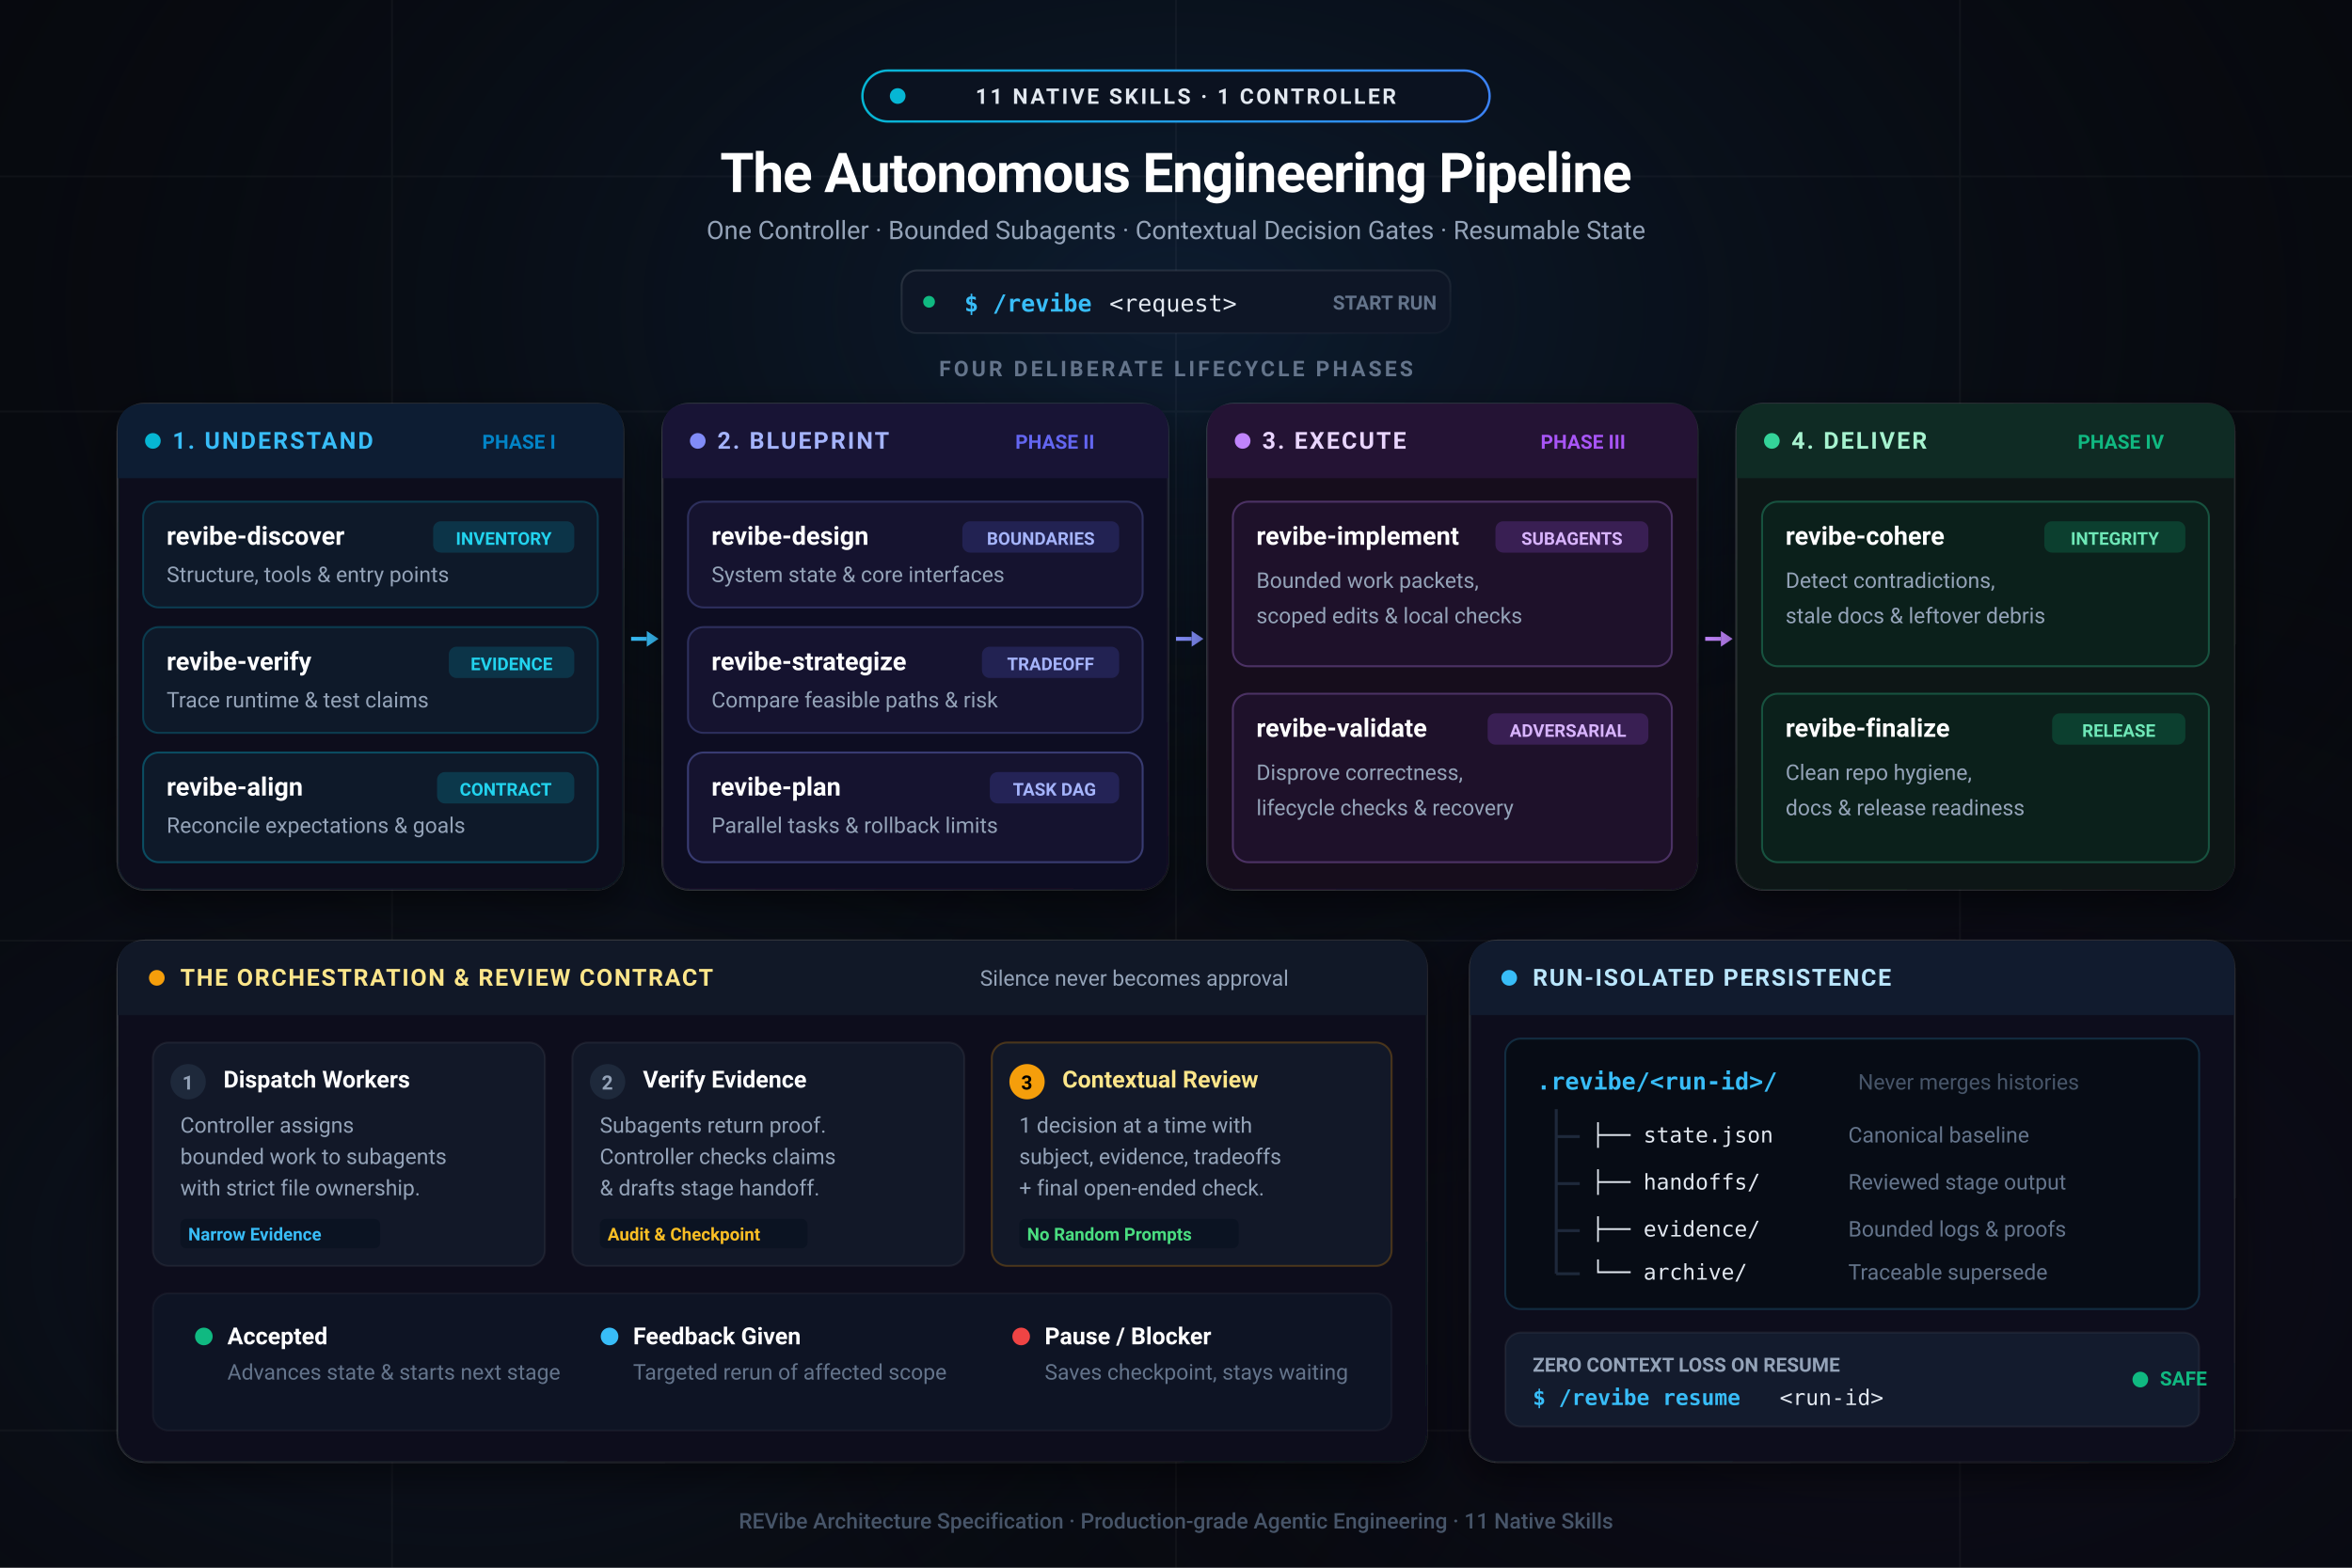
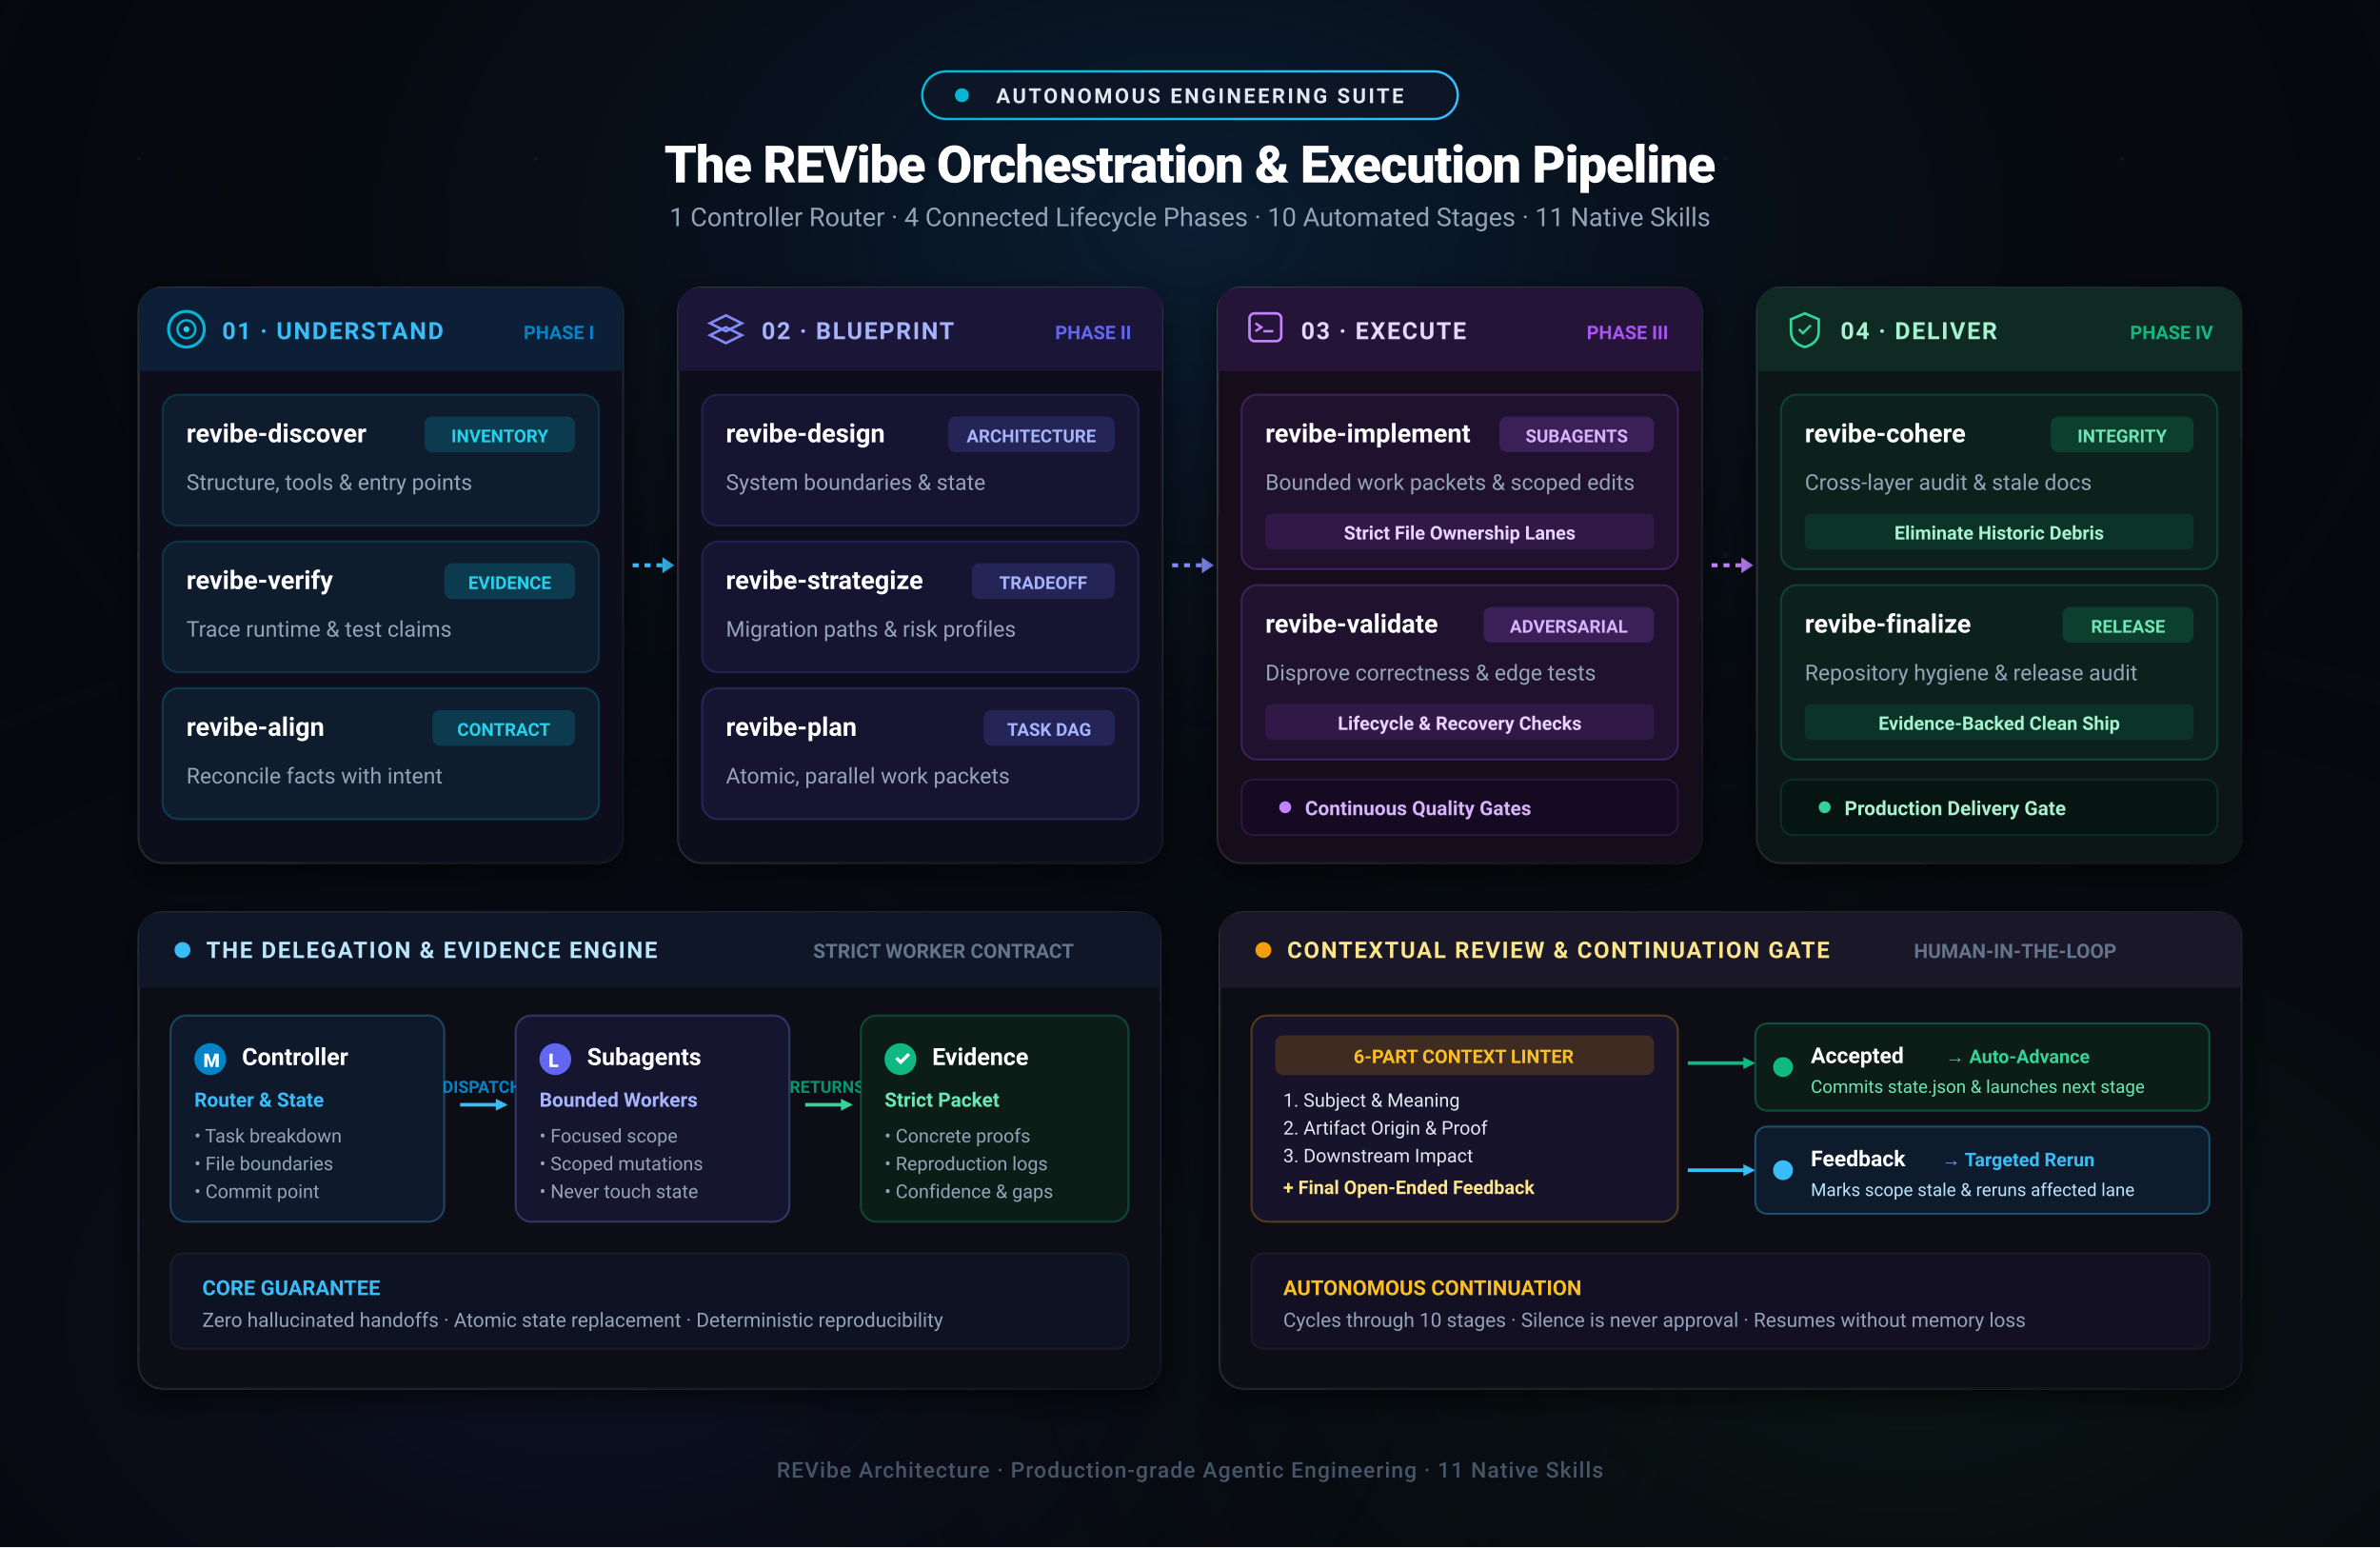
- <svg xmlns="http://www.w3.org/2000/svg" viewBox="0 0 1200 800" width="100%" height="100%" style="background:#07090E; font-family:-apple-system, BlinkMacSystemFont, 'Segoe UI', Roboto, 'Helvetica Neue', Arial, sans-serif;">
+ <svg xmlns="http://www.w3.org/2000/svg" viewBox="0 0 1200 780" width="100%" height="100%" style="background:#06080D; font-family:-apple-system, BlinkMacSystemFont, 'Segoe UI', Roboto, 'Helvetica Neue', Arial, sans-serif;">
  <defs>
-     <radialGradient id="bgGlowCenter" cx="50%" cy="20%" r="60%">
-       <stop offset="0%" stop-color="#0E2138" stop-opacity="0.8" />
-       <stop offset="100%" stop-color="#07090E" stop-opacity="0" />
+     <radialGradient id="glowTop" cx="50%" cy="15%" r="55%">
+       <stop offset="0%" stop-color="#0C2540" stop-opacity="0.75" />
+       <stop offset="100%" stop-color="#06080D" stop-opacity="0" />
    </radialGradient>
-     <radialGradient id="bgGlowBottomLeft" cx="20%" cy="80%" r="50%">
-       <stop offset="0%" stop-color="#141E34" stop-opacity="0.6" />
-       <stop offset="100%" stop-color="#07090E" stop-opacity="0" />
+     <radialGradient id="glowBottomLeft" cx="25%" cy="85%" r="50%">
+       <stop offset="0%" stop-color="#131835" stop-opacity="0.6" />
+       <stop offset="100%" stop-color="#06080D" stop-opacity="0" />
    </radialGradient>
-     <radialGradient id="bgGlowBottomRight" cx="80%" cy="80%" r="50%">
-       <stop offset="0%" stop-color="#181330" stop-opacity="0.5" />
-       <stop offset="100%" stop-color="#07090E" stop-opacity="0" />
+     <radialGradient id="glowBottomRight" cx="80%" cy="85%" r="50%">
+       <stop offset="0%" stop-color="#0E2620" stop-opacity="0.5" />
+       <stop offset="100%" stop-color="#06080D" stop-opacity="0" />
    </radialGradient>
+     <linearGradient id="cyanGrad" x1="0%" y1="0%" x2="100%" y2="0%">
+       <stop offset="0%" stop-color="#06B6D4" />
+       <stop offset="100%" stop-color="#38BDF8" />
+     </linearGradient>
+     <linearGradient id="indigoGrad" x1="0%" y1="0%" x2="100%" y2="0%">
+       <stop offset="0%" stop-color="#6366F1" />
+       <stop offset="100%" stop-color="#818CF8" />
+     </linearGradient>
+     <linearGradient id="violetGrad" x1="0%" y1="0%" x2="100%" y2="0%">
+       <stop offset="0%" stop-color="#A855F7" />
+       <stop offset="100%" stop-color="#C084FC" />
+     </linearGradient>
+     <linearGradient id="emeraldGrad" x1="0%" y1="0%" x2="100%" y2="0%">
+       <stop offset="0%" stop-color="#10B981" />
+       <stop offset="100%" stop-color="#34D399" />
+     </linearGradient>
+     <linearGradient id="amberGrad" x1="0%" y1="0%" x2="100%" y2="0%">
+       <stop offset="0%" stop-color="#F59E0B" />
+       <stop offset="100%" stop-color="#FBBF24" />
+     </linearGradient>
    <linearGradient id="cardBorder" x1="0%" y1="0%" x2="100%" y2="100%">
      <stop offset="0%" stop-color="rgba(255,255,255,0.12)" />
      <stop offset="100%" stop-color="rgba(255,255,255,0.02)" />
    </linearGradient>
-     <linearGradient id="cyanGrad" x1="0%" y1="0%" x2="100%" y2="0%">
-       <stop offset="0%" stop-color="#06B6D4" />
-       <stop offset="100%" stop-color="#3B82F6" />
-     </linearGradient>
-     <linearGradient id="indigoGrad" x1="0%" y1="0%" x2="100%" y2="0%">
-       <stop offset="0%" stop-color="#6366F1" />
-       <stop offset="100%" stop-color="#8B5CF6" />
-     </linearGradient>
-     <linearGradient id="purpleGrad" x1="0%" y1="0%" x2="100%" y2="0%">
-       <stop offset="0%" stop-color="#A855F7" />
-       <stop offset="100%" stop-color="#EC4899" />
-     </linearGradient>
-     <linearGradient id="emeraldGrad" x1="0%" y1="0%" x2="100%" y2="0%">
-       <stop offset="0%" stop-color="#10B981" />
-       <stop offset="100%" stop-color="#06B6D4" />
-     </linearGradient>
-     <filter id="subtleShadow" x="-10%" y="-10%" width="120%" height="120%">
-       <feDropShadow dx="0" dy="8" stdDeviation="10" flood-color="#000000" flood-opacity="0.5" />
+     <filter id="dropShadow" x="-10%" y="-10%" width="120%" height="120%">
+       <feDropShadow dx="0" dy="6" stdDeviation="8" flood-color="#000000" flood-opacity="0.6" />
    </filter>
  </defs>
-   <rect width="1200" height="800" fill="#07090E" />
-   <rect width="1200" height="800" fill="url(#bgGlowCenter)" />
-   <rect width="1200" height="800" fill="url(#bgGlowBottomLeft)" />
-   <rect width="1200" height="800" fill="url(#bgGlowBottomRight)" />
-   <g opacity="0.035" stroke="#FFFFFF" stroke-width="1">
-     <line x1="0" y1="90" x2="1200" y2="90" />
-     <line x1="0" y1="210" x2="1200" y2="210" />
-     <line x1="0" y1="480" x2="1200" y2="480" />
-     <line x1="0" y1="730" x2="1200" y2="730" />
-     <line x1="200" y1="0" x2="200" y2="800" />
-     <line x1="600" y1="0" x2="600" y2="800" />
-     <line x1="1000" y1="0" x2="1000" y2="800" />
+   <rect width="1200" height="780" fill="#06080D" />
+   <rect width="1200" height="780" fill="url(#glowTop)" />
+   <rect width="1200" height="780" fill="url(#glowBottomLeft)" />
+   <rect width="1200" height="780" fill="url(#glowBottomRight)" />
+   <g opacity="0.04" fill="#FFFFFF">
+     <circle cx="70" cy="80" r="1" />
+     <circle cx="270" cy="80" r="1" />
+     <circle cx="470" cy="80" r="1" />
+     <circle cx="670" cy="80" r="1" />
+     <circle cx="870" cy="80" r="1" />
+     <circle cx="1070" cy="80" r="1" />
+     <circle cx="70" cy="280" r="1" />
+     <circle cx="270" cy="280" r="1" />
+     <circle cx="470" cy="280" r="1" />
+     <circle cx="670" cy="280" r="1" />
+     <circle cx="870" cy="280" r="1" />
+     <circle cx="1070" cy="280" r="1" />
+     <circle cx="70" cy="480" r="1" />
+     <circle cx="270" cy="480" r="1" />
+     <circle cx="470" cy="480" r="1" />
+     <circle cx="670" cy="480" r="1" />
+     <circle cx="870" cy="480" r="1" />
+     <circle cx="1070" cy="480" r="1" />
+     <circle cx="70" cy="680" r="1" />
+     <circle cx="270" cy="680" r="1" />
+     <circle cx="470" cy="680" r="1" />
+     <circle cx="670" cy="680" r="1" />
+     <circle cx="870" cy="680" r="1" />
+     <circle cx="1070" cy="680" r="1" />
  </g>
  <g transform="translate(600, 36)" text-anchor="middle">
-     <g transform="translate(-160, 0)">
-       <rect x="0" y="0" width="320" height="26" rx="13" fill="#0B1220" stroke="url(#cyanGrad)" stroke-width="1.2" />
-       <circle cx="18" cy="13" r="4" fill="#06B6D4" />
-       <text x="165" y="17" fill="#E2E8F0" font-size="11" font-weight="600" letter-spacing="1.2">11 NATIVE SKILLS · 1 CONTROLLER</text>
-     </g>
-     <text x="0" y="62" fill="#FFFFFF" font-size="28" font-weight="750" letter-spacing="-0.5">The Autonomous Engineering Pipeline</text>
-     <text x="0" y="86" fill="#94A3B8" font-size="13" font-weight="400">One Controller · Bounded Subagents · Contextual Decision Gates · Resumable State</text>
-     <g transform="translate(-140, 102)">
-       <rect width="280" height="32" rx="8" fill="#0E1626" stroke="url(#cardBorder)" stroke-width="1" />
-       <circle cx="14" cy="16" r="3" fill="#10B981" />
-       <text x="32" y="21" fill="#38BDF8" font-family="'JetBrains Mono', monospace" font-size="12" font-weight="600" text-anchor="start">$ /revibe</text>
-       <text x="106" y="21" fill="#E2E8F0" font-family="'JetBrains Mono', monospace" font-size="12" text-anchor="start">&lt;request&gt;</text>
-       <text x="220" y="20" fill="#64748B" font-size="10" font-weight="600" text-anchor="start">START RUN</text>
-     </g>
-   </g>
-   <g transform="translate(60, 192)">
-     <text x="540" y="0" text-anchor="middle" fill="#64748B" font-size="11" font-weight="600" letter-spacing="1.5">FOUR DELIBERATE LIFECYCLE PHASES</text>
-     <g transform="translate(0, 14)">
-       <g transform="translate(0, 0)">
-         <rect width="258" height="248" rx="14" fill="#0A111E" stroke="url(#cardBorder)" stroke-width="1" filter="url(#subtleShadow)" />
-         <path d="M 0 14 Q 0 0 14 0 L 244 0 Q 258 0 258 14 L 258 38 L 0 38 Z" fill="#0D1D33" />
-         <circle cx="18" cy="19" r="4" fill="#06B6D4" />
-         <text x="28" y="23" fill="#38BDF8" font-size="12" font-weight="700" letter-spacing="1">1. UNDERSTAND</text>
-         <text x="186" y="23" fill="#0284C7" font-size="10" font-weight="700">PHASE I</text>
-         <g transform="translate(13, 50)">
-           <rect width="232" height="54" rx="8" fill="#0E1929" stroke="rgba(6,182,212,0.25)" stroke-width="1" />
-           <text x="12" y="22" fill="#FFFFFF" font-size="13" font-weight="600">revibe-discover</text>
-           <rect x="148" y="10" width="72" height="16" rx="4" fill="rgba(6,182,212,0.18)" />
-           <text x="184" y="22" text-anchor="middle" fill="#22D3EE" font-size="9" font-weight="700">INVENTORY</text>
-           <text x="12" y="41" fill="#94A3B8" font-size="11">Structure, tools &amp; entry points</text>
+     <rect x="-135" y="0" width="270" height="24" rx="12" fill="#0D1626" stroke="url(#cyanGrad)" stroke-width="1.2" />
+     <circle cx="-115" cy="12" r="3.5" fill="#06B6D4" />
+     <text x="5" y="16" fill="#E2E8F0" font-size="10.5" font-weight="700" letter-spacing="1.2">AUTONOMOUS ENGINEERING SUITE</text>
+     <text x="0" y="56" fill="#FFFFFF" font-size="26" font-weight="800" letter-spacing="-0.5">The REVibe Orchestration &amp; Execution Pipeline</text>
+     <text x="0" y="78" fill="#94A3B8" font-size="13" font-weight="400">1 Controller Router · 4 Connected Lifecycle Phases · 10 Automated Stages · 11 Native Skills</text>
+   </g>
+   <g transform="translate(70, 145)">
+     <g transform="translate(0, 0)">
+       <rect width="244" height="290" rx="12" fill="#09111E" stroke="url(#cardBorder)" stroke-width="1" filter="url(#dropShadow)" />
+       <path d="M 0 12 Q 0 0 12 0 L 232 0 Q 244 0 244 12 L 244 42 L 0 42 Z" fill="#0D1F36" />
+       <circle cx="24" cy="21" r="9" fill="none" stroke="#06B6D4" stroke-width="1.5" />
+       <circle cx="24" cy="21" r="4.5" fill="none" stroke="#06B6D4" stroke-width="1.2" />
+       <circle cx="24" cy="21" r="1.5" fill="#22D3EE" />
+       <text x="42" y="26" fill="#38BDF8" font-size="12" font-weight="750" letter-spacing="0.8">01 · UNDERSTAND</text>
+       <text x="194" y="26" fill="#0284C7" font-size="9.5" font-weight="700">PHASE I</text>
+       <g transform="translate(12, 54)">
+         <rect width="220" height="66" rx="8" fill="#0E1C2E" stroke="rgba(6,182,212,0.2)" stroke-width="1" />
+         <text x="12" y="24" fill="#FFFFFF" font-size="13" font-weight="650">revibe-discover</text>
+         <rect x="132" y="11" width="76" height="18" rx="4" fill="rgba(6,182,212,0.2)" />
+         <text x="170" y="24" text-anchor="middle" fill="#22D3EE" font-size="9" font-weight="700">INVENTORY</text>
+         <text x="12" y="48" fill="#94A3B8" font-size="11">Structure, tools &amp; entry points</text>
+       </g>
+       <g transform="translate(12, 128)">
+         <rect width="220" height="66" rx="8" fill="#0E1C2E" stroke="rgba(6,182,212,0.2)" stroke-width="1" />
+         <text x="12" y="24" fill="#FFFFFF" font-size="13" font-weight="650">revibe-verify</text>
+         <rect x="142" y="11" width="66" height="18" rx="4" fill="rgba(6,182,212,0.2)" />
+         <text x="175" y="24" text-anchor="middle" fill="#22D3EE" font-size="9" font-weight="700">EVIDENCE</text>
+         <text x="12" y="48" fill="#94A3B8" font-size="11">Trace runtime &amp; test claims</text>
+       </g>
+       <g transform="translate(12, 202)">
+         <rect width="220" height="66" rx="8" fill="#0E1C2E" stroke="rgba(6,182,212,0.25)" stroke-width="1" />
+         <text x="12" y="24" fill="#FFFFFF" font-size="13" font-weight="650">revibe-align</text>
+         <rect x="136" y="11" width="72" height="18" rx="4" fill="rgba(6,182,212,0.2)" />
+         <text x="172" y="24" text-anchor="middle" fill="#22D3EE" font-size="9" font-weight="700">CONTRACT</text>
+         <text x="12" y="48" fill="#94A3B8" font-size="11">Reconcile facts with intent</text>
+       </g>
+     </g>
+     <g transform="translate(244, 140)">
+       <line x1="5" y1="0" x2="22" y2="0" stroke="#38BDF8" stroke-width="2" stroke-dasharray="3,3" />
+       <polygon points="20,-4 26,0 20,4" fill="#38BDF8" />
+     </g>
+     <g transform="translate(272, 0)">
+       <rect width="244" height="290" rx="12" fill="#0F0D1F" stroke="url(#cardBorder)" stroke-width="1" filter="url(#dropShadow)" />
+       <path d="M 0 12 Q 0 0 12 0 L 232 0 Q 244 0 244 12 L 244 42 L 0 42 Z" fill="#1B1638" />
+       <polygon points="24,14 32,18 24,22 16,18" fill="none" stroke="#818CF8" stroke-width="1.3" />
+       <polygon points="24,20 32,24 24,28 16,24" fill="none" stroke="#818CF8" stroke-width="1.3" />
+       <text x="42" y="26" fill="#A5B4FC" font-size="12" font-weight="750" letter-spacing="0.8">02 · BLUEPRINT</text>
+       <text x="190" y="26" fill="#6366F1" font-size="9.5" font-weight="700">PHASE II</text>
+       <g transform="translate(12, 54)">
+         <rect width="220" height="66" rx="8" fill="#171431" stroke="rgba(99,102,241,0.2)" stroke-width="1" />
+         <text x="12" y="24" fill="#FFFFFF" font-size="13" font-weight="650">revibe-design</text>
+         <rect x="124" y="11" width="84" height="18" rx="4" fill="rgba(99,102,241,0.2)" />
+         <text x="166" y="24" text-anchor="middle" fill="#A5B4FC" font-size="9" font-weight="700">ARCHITECTURE</text>
+         <text x="12" y="48" fill="#94A3B8" font-size="11">System boundaries &amp; state</text>
+       </g>
+       <g transform="translate(12, 128)">
+         <rect width="220" height="66" rx="8" fill="#171431" stroke="rgba(99,102,241,0.2)" stroke-width="1" />
+         <text x="12" y="24" fill="#FFFFFF" font-size="13" font-weight="650">revibe-strategize</text>
+         <rect x="136" y="11" width="72" height="18" rx="4" fill="rgba(99,102,241,0.2)" />
+         <text x="172" y="24" text-anchor="middle" fill="#A5B4FC" font-size="9" font-weight="700">TRADEOFF</text>
+         <text x="12" y="48" fill="#94A3B8" font-size="11">Migration paths &amp; risk profiles</text>
+       </g>
+       <g transform="translate(12, 202)">
+         <rect width="220" height="66" rx="8" fill="#171431" stroke="rgba(99,102,241,0.25)" stroke-width="1" />
+         <text x="12" y="24" fill="#FFFFFF" font-size="13" font-weight="650">revibe-plan</text>
+         <rect x="142" y="11" width="66" height="18" rx="4" fill="rgba(99,102,241,0.2)" />
+         <text x="175" y="24" text-anchor="middle" fill="#A5B4FC" font-size="9" font-weight="700">TASK DAG</text>
+         <text x="12" y="48" fill="#94A3B8" font-size="11">Atomic, parallel work packets</text>
+       </g>
+     </g>
+     <g transform="translate(516, 140)">
+       <line x1="5" y1="0" x2="22" y2="0" stroke="#818CF8" stroke-width="2" stroke-dasharray="3,3" />
+       <polygon points="20,-4 26,0 20,4" fill="#818CF8" />
+     </g>
+     <g transform="translate(544, 0)">
+       <rect width="244" height="290" rx="12" fill="#140C1D" stroke="url(#cardBorder)" stroke-width="1" filter="url(#dropShadow)" />
+       <path d="M 0 12 Q 0 0 12 0 L 232 0 Q 244 0 244 12 L 244 42 L 0 42 Z" fill="#261338" />
+       <rect x="16" y="13" width="16" height="14" rx="2.5" fill="none" stroke="#C084FC" stroke-width="1.3" />
+       <polyline points="19,18 22,20 19,22" fill="none" stroke="#C084FC" stroke-width="1.2" />
+       <line x1="23" y1="22" x2="28" y2="22" stroke="#C084FC" stroke-width="1.2" />
+       <text x="42" y="26" fill="#E9D5FF" font-size="12" font-weight="750" letter-spacing="0.8">03 · EXECUTE</text>
+       <text x="186" y="26" fill="#A855F7" font-size="9.5" font-weight="700">PHASE III</text>
+       <g transform="translate(12, 54)">
+         <rect width="220" height="88" rx="8" fill="#20112F" stroke="rgba(168,85,247,0.25)" stroke-width="1" />
+         <text x="12" y="24" fill="#FFFFFF" font-size="13" font-weight="650">revibe-implement</text>
+         <rect x="130" y="11" width="78" height="18" rx="4" fill="rgba(168,85,247,0.2)" />
+         <text x="169" y="24" text-anchor="middle" fill="#D8B4FE" font-size="9" font-weight="700">SUBAGENTS</text>
+         <text x="12" y="48" fill="#94A3B8" font-size="11">Bounded work packets &amp; scoped edits</text>
+         <rect x="12" y="60" width="196" height="18" rx="3" fill="rgba(168,85,247,0.12)" />
+         <text x="110" y="73" text-anchor="middle" fill="#E9D5FF" font-size="9.5" font-weight="600">Strict File Ownership Lanes</text>
+       </g>
+       <g transform="translate(12, 150)">
+         <rect width="220" height="88" rx="8" fill="#20112F" stroke="rgba(168,85,247,0.25)" stroke-width="1" />
+         <text x="12" y="24" fill="#FFFFFF" font-size="13" font-weight="650">revibe-validate</text>
+         <rect x="122" y="11" width="86" height="18" rx="4" fill="rgba(168,85,247,0.2)" />
+         <text x="165" y="24" text-anchor="middle" fill="#D8B4FE" font-size="9" font-weight="700">ADVERSARIAL</text>
+         <text x="12" y="48" fill="#94A3B8" font-size="11">Disprove correctness &amp; edge tests</text>
+         <rect x="12" y="60" width="196" height="18" rx="3" fill="rgba(168,85,247,0.12)" />
+         <text x="110" y="73" text-anchor="middle" fill="#E9D5FF" font-size="9.5" font-weight="600">Lifecycle &amp; Recovery Checks</text>
+       </g>
+       <g transform="translate(12, 248)">
+         <rect width="220" height="28" rx="6" fill="#160A22" stroke="rgba(168,85,247,0.15)" stroke-width="1" />
+         <circle cx="22" cy="14" r="3" fill="#C084FC" />
+         <text x="32" y="18" fill="#D8B4FE" font-size="10" font-weight="600">Continuous Quality Gates</text>
+       </g>
+     </g>
+     <g transform="translate(788, 140)">
+       <line x1="5" y1="0" x2="22" y2="0" stroke="#C084FC" stroke-width="2" stroke-dasharray="3,3" />
+       <polygon points="20,-4 26,0 20,4" fill="#C084FC" />
+     </g>
+     <g transform="translate(816, 0)">
+       <rect width="244" height="290" rx="12" fill="#081412" stroke="url(#cardBorder)" stroke-width="1" filter="url(#dropShadow)" />
+       <path d="M 0 12 Q 0 0 12 0 L 232 0 Q 244 0 244 12 L 244 42 L 0 42 Z" fill="#0E2A23" />
+       <path d="M 24 13 L 31 16 L 31 22 Q 31 28 24 30 Q 17 28 17 22 L 17 16 Z" fill="none" stroke="#34D399" stroke-width="1.3" />
+       <polyline points="21,21 23,23 27,19" fill="none" stroke="#34D399" stroke-width="1.2" />
+       <text x="42" y="26" fill="#A7F3D0" font-size="12" font-weight="750" letter-spacing="0.8">04 · DELIVER</text>
+       <text x="188" y="26" fill="#10B981" font-size="9.5" font-weight="700">PHASE IV</text>
+       <g transform="translate(12, 54)">
+         <rect width="220" height="88" rx="8" fill="#0D211C" stroke="rgba(16,185,129,0.25)" stroke-width="1" />
+         <text x="12" y="24" fill="#FFFFFF" font-size="13" font-weight="650">revibe-cohere</text>
+         <rect x="136" y="11" width="72" height="18" rx="4" fill="rgba(16,185,129,0.2)" />
+         <text x="172" y="24" text-anchor="middle" fill="#6EE7B7" font-size="9" font-weight="700">INTEGRITY</text>
+         <text x="12" y="48" fill="#94A3B8" font-size="11">Cross-layer audit &amp; stale docs</text>
+         <rect x="12" y="60" width="196" height="18" rx="3" fill="rgba(16,185,129,0.12)" />
+         <text x="110" y="73" text-anchor="middle" fill="#A7F3D0" font-size="9.5" font-weight="600">Eliminate Historic Debris</text>
+       </g>
+       <g transform="translate(12, 150)">
+         <rect width="220" height="88" rx="8" fill="#0D211C" stroke="rgba(16,185,129,0.25)" stroke-width="1" />
+         <text x="12" y="24" fill="#FFFFFF" font-size="13" font-weight="650">revibe-finalize</text>
+         <rect x="142" y="11" width="66" height="18" rx="4" fill="rgba(16,185,129,0.2)" />
+         <text x="175" y="24" text-anchor="middle" fill="#6EE7B7" font-size="9" font-weight="700">RELEASE</text>
+         <text x="12" y="48" fill="#94A3B8" font-size="11">Repository hygiene &amp; release audit</text>
+         <rect x="12" y="60" width="196" height="18" rx="3" fill="rgba(16,185,129,0.12)" />
+         <text x="110" y="73" text-anchor="middle" fill="#A7F3D0" font-size="9.5" font-weight="600">Evidence-Backed Clean Ship</text>
+       </g>
+       <g transform="translate(12, 248)">
+         <rect width="220" height="28" rx="6" fill="#071512" stroke="rgba(16,185,129,0.15)" stroke-width="1" />
+         <circle cx="22" cy="14" r="3" fill="#34D399" />
+         <text x="32" y="18" fill="#A7F3D0" font-size="10" font-weight="600">Production Delivery Gate</text>
+       </g>
+     </g>
+   </g>
+   <g transform="translate(70, 460)">
+     <g transform="translate(0, 0)">
+       <rect width="515" height="240" rx="12" fill="#090D18" stroke="url(#cardBorder)" stroke-width="1" filter="url(#dropShadow)" />
+       <path d="M 0 12 Q 0 0 12 0 L 503 0 Q 515 0 515 12 L 515 38 L 0 38 Z" fill="#0E1628" />
+       <circle cx="22" cy="19" r="4" fill="#38BDF8" />
+       <text x="34" y="23" fill="#BAE6FD" font-size="11.5" font-weight="750" letter-spacing="0.8">THE DELEGATION &amp; EVIDENCE ENGINE</text>
+       <text x="340" y="23" fill="#64748B" font-size="10" font-weight="600">STRICT WORKER CONTRACT</text>
+       <g transform="translate(16, 52)">
+         <rect x="0" y="0" width="138" height="104" rx="8" fill="#0F192C" stroke="rgba(56,189,248,0.3)" stroke-width="1" />
+         <circle cx="20" cy="22" r="8" fill="#0284C7" />
+         <text x="16.5" y="26" fill="#FFFFFF" font-size="9.5" font-weight="800">M</text>
+         <text x="36" y="25" fill="#FFFFFF" font-size="12" font-weight="700">Controller</text>
+         <text x="12" y="46" fill="#38BDF8" font-size="10" font-weight="600">Router &amp; State</text>
+         <text x="12" y="64" fill="#94A3B8" font-size="9.5">• Task breakdown</text>
+         <text x="12" y="78" fill="#94A3B8" font-size="9.5">• File boundaries</text>
+         <text x="12" y="92" fill="#94A3B8" font-size="9.5">• Commit point</text>
+         <g transform="translate(142, 45)">
+           <line x1="4" y1="0" x2="24" y2="0" stroke="#38BDF8" stroke-width="1.8" />
+           <polygon points="22,-3 28,0 22,3" fill="#38BDF8" />
+           <text x="15" y="-6" text-anchor="middle" fill="#0284C7" font-size="8.5" font-weight="700">DISPATCH</text>
        </g>
-         <g transform="translate(13, 114)">
-           <rect width="232" height="54" rx="8" fill="#0E1929" stroke="rgba(6,182,212,0.25)" stroke-width="1" />
-           <text x="12" y="22" fill="#FFFFFF" font-size="13" font-weight="600">revibe-verify</text>
-           <rect x="156" y="10" width="64" height="16" rx="4" fill="rgba(6,182,212,0.18)" />
-           <text x="188" y="22" text-anchor="middle" fill="#22D3EE" font-size="9" font-weight="700">EVIDENCE</text>
-           <text x="12" y="41" fill="#94A3B8" font-size="11">Trace runtime &amp; test claims</text>
+         <rect x="174" y="0" width="138" height="104" rx="8" fill="#16152F" stroke="rgba(129,140,248,0.3)" stroke-width="1" />
+         <circle cx="194" cy="22" r="8" fill="#6366F1" />
+         <text x="190.5" y="26" fill="#FFFFFF" font-size="9.5" font-weight="800">L</text>
+         <text x="210" y="25" fill="#FFFFFF" font-size="12" font-weight="700">Subagents</text>
+         <text x="186" y="46" fill="#A5B4FC" font-size="10" font-weight="600">Bounded Workers</text>
+         <text x="186" y="64" fill="#94A3B8" font-size="9.5">• Focused scope</text>
+         <text x="186" y="78" fill="#94A3B8" font-size="9.5">• Scoped mutations</text>
+         <text x="186" y="92" fill="#94A3B8" font-size="9.5">• Never touch state</text>
+         <g transform="translate(316, 45)">
+           <line x1="4" y1="0" x2="24" y2="0" stroke="#34D399" stroke-width="1.8" />
+           <polygon points="22,-3 28,0 22,3" fill="#34D399" />
+           <text x="15" y="-6" text-anchor="middle" fill="#059669" font-size="8.5" font-weight="700">RETURNS</text>
        </g>
-         <g transform="translate(13, 178)">
-           <rect width="232" height="56" rx="8" fill="#0E1929" stroke="rgba(6,182,212,0.35)" stroke-width="1" />
-           <text x="12" y="22" fill="#FFFFFF" font-size="13" font-weight="600">revibe-align</text>
-           <rect x="150" y="10" width="70" height="16" rx="4" fill="rgba(6,182,212,0.2)" />
-           <text x="185" y="22" text-anchor="middle" fill="#22D3EE" font-size="9" font-weight="700">CONTRACT</text>
-           <text x="12" y="41" fill="#94A3B8" font-size="11">Reconcile expectations &amp; goals</text>
+         <rect x="348" y="0" width="135" height="104" rx="8" fill="#0C1D18" stroke="rgba(16,185,129,0.3)" stroke-width="1" />
+         <circle cx="368" cy="22" r="8" fill="#10B981" />
+         <text x="364.5" y="25" fill="#FFFFFF" font-size="10" font-weight="800">✓</text>
+         <text x="384" y="25" fill="#FFFFFF" font-size="12" font-weight="700">Evidence</text>
+         <text x="360" y="46" fill="#6EE7B7" font-size="10" font-weight="600">Strict Packet</text>
+         <text x="360" y="64" fill="#94A3B8" font-size="9.5">• Concrete proofs</text>
+         <text x="360" y="78" fill="#94A3B8" font-size="9.5">• Reproduction logs</text>
+         <text x="360" y="92" fill="#94A3B8" font-size="9.5">• Confidence &amp; gaps</text>
+       </g>
+       <g transform="translate(16, 172)">
+         <rect width="483" height="48" rx="6" fill="#0D1322" stroke="rgba(255,255,255,0.05)" stroke-width="1" />
+         <text x="16" y="21" fill="#38BDF8" font-size="10.5" font-weight="700">CORE GUARANTEE</text>
+         <text x="16" y="37" fill="#94A3B8" font-size="10">Zero hallucinated handoffs · Atomic state replacement · Deterministic reproducibility</text>
+       </g>
+     </g>
+     <g transform="translate(545, 0)">
+       <rect width="515" height="240" rx="12" fill="#0C0D17" stroke="url(#cardBorder)" stroke-width="1" filter="url(#dropShadow)" />
+       <path d="M 0 12 Q 0 0 12 0 L 503 0 Q 515 0 515 12 L 515 38 L 0 38 Z" fill="#1A1728" />
+       <circle cx="22" cy="19" r="4" fill="#F59E0B" />
+       <text x="34" y="23" fill="#FDE68A" font-size="11.5" font-weight="750" letter-spacing="0.8">CONTEXTUAL REVIEW &amp; CONTINUATION GATE</text>
+       <text x="350" y="23" fill="#64748B" font-size="10" font-weight="600">HUMAN-IN-THE-LOOP</text>
+       <g transform="translate(16, 52)">
+         <rect x="0" y="0" width="215" height="104" rx="8" fill="#16132A" stroke="rgba(245,158,11,0.3)" stroke-width="1" />
+         <rect x="12" y="10" width="191" height="20" rx="4" fill="rgba(245,158,11,0.18)" />
+         <text x="107" y="24" text-anchor="middle" fill="#FBBF24" font-size="9.5" font-weight="700">6-PART CONTEXT LINTER</text>
+         <text x="16" y="46" fill="#E2E8F0" font-size="9.5">1. Subject &amp; Meaning</text>
+         <text x="16" y="60" fill="#E2E8F0" font-size="9.5">2. Artifact Origin &amp; Proof</text>
+         <text x="16" y="74" fill="#E2E8F0" font-size="9.5">3. Downstream Impact</text>
+         <text x="16" y="90" fill="#FDE68A" font-size="9.5" font-weight="600">+ Final Open-Ended Feedback</text>
+         <g transform="translate(240, 4)">
+           <line x1="-20" y1="20" x2="10" y2="20" stroke="#10B981" stroke-width="1.8" />
+           <polygon points="8,17 14,20 8,23" fill="#10B981" />
+           <rect x="14" y="0" width="229" height="44" rx="6" fill="#0C1D18" stroke="rgba(16,185,129,0.35)" stroke-width="1" />
+           <circle cx="28" cy="22" r="5" fill="#10B981" />
+           <text x="42" y="20" fill="#FFFFFF" font-size="11" font-weight="700">Accepted</text>
+           <text x="110" y="20" fill="#34D399" font-size="9.5" font-weight="600">→ Auto-Advance</text>
+           <text x="42" y="35" fill="#6EE7B7" font-size="9">Commits state.json &amp; launches next stage</text>
        </g>
-       </g>
-       <g transform="translate(258, 120)">
-         <line x1="4" y1="0" x2="12" y2="0" stroke="#38BDF8" stroke-width="2" />
-         <polygon points="12,-4 18,0 12,4" fill="#38BDF8" />
-       </g>
-       <g transform="translate(278, 0)">
-         <rect width="258" height="248" rx="14" fill="#100E22" stroke="url(#cardBorder)" stroke-width="1" filter="url(#subtleShadow)" />
-         <path d="M 0 14 Q 0 0 14 0 L 244 0 Q 258 0 258 14 L 258 38 L 0 38 Z" fill="#181435" />
-         <circle cx="18" cy="19" r="4" fill="#818CF8" />
-         <text x="28" y="23" fill="#A5B4FC" font-size="12" font-weight="700" letter-spacing="1">2. BLUEPRINT</text>
-         <text x="180" y="23" fill="#6366F1" font-size="10" font-weight="700">PHASE II</text>
-         <g transform="translate(13, 50)">
-           <rect width="232" height="54" rx="8" fill="#15132F" stroke="rgba(129,140,248,0.25)" stroke-width="1" />
-           <text x="12" y="22" fill="#FFFFFF" font-size="13" font-weight="600">revibe-design</text>
-           <rect x="140" y="10" width="80" height="16" rx="4" fill="rgba(99,102,241,0.18)" />
-           <text x="180" y="22" text-anchor="middle" fill="#A5B4FC" font-size="9" font-weight="700">BOUNDARIES</text>
-           <text x="12" y="41" fill="#94A3B8" font-size="11">System state &amp; core interfaces</text>
+         <g transform="translate(240, 56)">
+           <line x1="-20" y1="22" x2="10" y2="22" stroke="#38BDF8" stroke-width="1.8" />
+           <polygon points="8,19 14,22 8,25" fill="#38BDF8" />
+           <rect x="14" y="0" width="229" height="44" rx="6" fill="#0E1B2C" stroke="rgba(56,189,248,0.35)" stroke-width="1" />
+           <circle cx="28" cy="22" r="5" fill="#38BDF8" />
+           <text x="42" y="20" fill="#FFFFFF" font-size="11" font-weight="700">Feedback</text>
+           <text x="108" y="20" fill="#38BDF8" font-size="9.5" font-weight="600">→ Targeted Rerun</text>
+           <text x="42" y="35" fill="#BAE6FD" font-size="9">Marks scope stale &amp; reruns affected lane</text>
        </g>
-         <g transform="translate(13, 114)">
-           <rect width="232" height="54" rx="8" fill="#15132F" stroke="rgba(129,140,248,0.25)" stroke-width="1" />
-           <text x="12" y="22" fill="#FFFFFF" font-size="13" font-weight="600">revibe-strategize</text>
-           <rect x="150" y="10" width="70" height="16" rx="4" fill="rgba(99,102,241,0.18)" />
-           <text x="185" y="22" text-anchor="middle" fill="#A5B4FC" font-size="9" font-weight="700">TRADEOFF</text>
-           <text x="12" y="41" fill="#94A3B8" font-size="11">Compare feasible paths &amp; risk</text>
-         </g>
-         <g transform="translate(13, 178)">
-           <rect width="232" height="56" rx="8" fill="#15132F" stroke="rgba(129,140,248,0.35)" stroke-width="1" />
-           <text x="12" y="22" fill="#FFFFFF" font-size="13" font-weight="600">revibe-plan</text>
-           <rect x="154" y="10" width="66" height="16" rx="4" fill="rgba(99,102,241,0.2)" />
-           <text x="187" y="22" text-anchor="middle" fill="#A5B4FC" font-size="9" font-weight="700">TASK DAG</text>
-           <text x="12" y="41" fill="#94A3B8" font-size="11">Parallel tasks &amp; rollback limits</text>
-         </g>
-       </g>
-       <g transform="translate(536, 120)">
-         <line x1="4" y1="0" x2="12" y2="0" stroke="#818CF8" stroke-width="2" />
-         <polygon points="12,-4 18,0 12,4" fill="#818CF8" />
-       </g>
-       <g transform="translate(556, 0)">
-         <rect width="250" height="248" rx="14" fill="#140C1E" stroke="url(#cardBorder)" stroke-width="1" filter="url(#subtleShadow)" />
-         <path d="M 0 14 Q 0 0 14 0 L 236 0 Q 250 0 250 14 L 250 38 L 0 38 Z" fill="#241334" />
-         <circle cx="18" cy="19" r="4" fill="#C084FC" />
-         <text x="28" y="23" fill="#E9D5FF" font-size="12" font-weight="700" letter-spacing="1">3. EXECUTE</text>
-         <text x="170" y="23" fill="#A855F7" font-size="10" font-weight="700">PHASE III</text>
-         <g transform="translate(13, 50)">
-           <rect width="224" height="84" rx="8" fill="#1E112A" stroke="rgba(192,132,252,0.3)" stroke-width="1" />
-           <text x="12" y="22" fill="#FFFFFF" font-size="13" font-weight="600">revibe-implement</text>
-           <rect x="134" y="10" width="78" height="16" rx="4" fill="rgba(168,85,247,0.2)" />
-           <text x="173" y="22" text-anchor="middle" fill="#D8B4FE" font-size="9" font-weight="700">SUBAGENTS</text>
-           <text x="12" y="44" fill="#94A3B8" font-size="11">Bounded work packets,</text>
-           <text x="12" y="62" fill="#94A3B8" font-size="11">scoped edits &amp; local checks</text>
-         </g>
-         <g transform="translate(13, 148)">
-           <rect width="224" height="86" rx="8" fill="#1E112A" stroke="rgba(192,132,252,0.3)" stroke-width="1" />
-           <text x="12" y="22" fill="#FFFFFF" font-size="13" font-weight="600">revibe-validate</text>
-           <rect x="130" y="10" width="82" height="16" rx="4" fill="rgba(168,85,247,0.2)" />
-           <text x="171" y="22" text-anchor="middle" fill="#D8B4FE" font-size="9" font-weight="700">ADVERSARIAL</text>
-           <text x="12" y="44" fill="#94A3B8" font-size="11">Disprove correctness,</text>
-           <text x="12" y="62" fill="#94A3B8" font-size="11">lifecycle checks &amp; recovery</text>
-         </g>
-       </g>
-       <g transform="translate(806, 120)">
-         <line x1="4" y1="0" x2="12" y2="0" stroke="#C084FC" stroke-width="2" />
-         <polygon points="12,-4 18,0 12,4" fill="#C084FC" />
-       </g>
-       <g transform="translate(826, 0)">
-         <rect width="254" height="248" rx="14" fill="#091513" stroke="url(#cardBorder)" stroke-width="1" filter="url(#subtleShadow)" />
-         <path d="M 0 14 Q 0 0 14 0 L 240 0 Q 254 0 254 14 L 254 38 L 0 38 Z" fill="#0F2B24" />
-         <circle cx="18" cy="19" r="4" fill="#34D399" />
-         <text x="28" y="23" fill="#A7F3D0" font-size="12" font-weight="700" letter-spacing="1">4. DELIVER</text>
-         <text x="174" y="23" fill="#10B981" font-size="10" font-weight="700">PHASE IV</text>
-         <g transform="translate(13, 50)">
-           <rect width="228" height="84" rx="8" fill="#0B201B" stroke="rgba(52,211,153,0.3)" stroke-width="1" />
-           <text x="12" y="22" fill="#FFFFFF" font-size="13" font-weight="600">revibe-cohere</text>
-           <rect x="144" y="10" width="72" height="16" rx="4" fill="rgba(16,185,129,0.2)" />
-           <text x="180" y="22" text-anchor="middle" fill="#6EE7B7" font-size="9" font-weight="700">INTEGRITY</text>
-           <text x="12" y="44" fill="#94A3B8" font-size="11">Detect contradictions,</text>
-           <text x="12" y="62" fill="#94A3B8" font-size="11">stale docs &amp; leftover debris</text>
-         </g>
-         <g transform="translate(13, 148)">
-           <rect width="228" height="86" rx="8" fill="#0B201B" stroke="rgba(52,211,153,0.3)" stroke-width="1" />
-           <text x="12" y="22" fill="#FFFFFF" font-size="13" font-weight="600">revibe-finalize</text>
-           <rect x="148" y="10" width="68" height="16" rx="4" fill="rgba(16,185,129,0.2)" />
-           <text x="182" y="22" text-anchor="middle" fill="#6EE7B7" font-size="9" font-weight="700">RELEASE</text>
-           <text x="12" y="44" fill="#94A3B8" font-size="11">Clean repo hygiene,</text>
-           <text x="12" y="62" fill="#94A3B8" font-size="11">docs &amp; release readiness</text>
-         </g>
-       </g>
-     </g>
-   </g>
-   <g transform="translate(60, 480)">
-     <g transform="translate(0, 0)">
-       <rect width="668" height="266" rx="14" fill="#0B0F1A" stroke="url(#cardBorder)" stroke-width="1" filter="url(#subtleShadow)" />
-       <path d="M 0 14 Q 0 0 14 0 L 654 0 Q 668 0 668 14 L 668 38 L 0 38 Z" fill="#111827" />
-       <circle cx="20" cy="19" r="4" fill="#F59E0B" />
-       <text x="32" y="23" fill="#FDE68A" font-size="12" font-weight="700" letter-spacing="0.8">THE ORCHESTRATION &amp; REVIEW CONTRACT</text>
-       <text x="440" y="23" fill="#94A3B8" font-size="11">Silence never becomes approval</text>
-       <g transform="translate(18, 52)">
-         <rect width="200" height="114" rx="8" fill="#121828" stroke="rgba(255,255,255,0.06)" stroke-width="1" />
-         <circle cx="18" cy="20" r="9" fill="#1E293B" />
-         <text x="15" y="24" fill="#94A3B8" font-size="10" font-weight="750">1</text>
-         <text x="36" y="23" fill="#FFFFFF" font-size="12" font-weight="600">Dispatch Workers</text>
-         <text x="14" y="46" fill="#94A3B8" font-size="11">Controller assigns</text>
-         <text x="14" y="62" fill="#94A3B8" font-size="11">bounded work to subagents</text>
-         <text x="14" y="78" fill="#94A3B8" font-size="11">with strict file ownership.</text>
-         <rect x="14" y="90" width="102" height="15" rx="3" fill="#0B1322" />
-         <text x="18" y="101" fill="#38BDF8" font-size="9" font-weight="600">Narrow Evidence</text>
-         <g transform="translate(214, 0)">
-           <rect width="200" height="114" rx="8" fill="#121828" stroke="rgba(255,255,255,0.06)" stroke-width="1" />
-           <circle cx="18" cy="20" r="9" fill="#1E293B" />
-           <text x="15" y="24" fill="#94A3B8" font-size="10" font-weight="750">2</text>
-           <text x="36" y="23" fill="#FFFFFF" font-size="12" font-weight="600">Verify Evidence</text>
-           <text x="14" y="46" fill="#94A3B8" font-size="11">Subagents return proof.</text>
-           <text x="14" y="62" fill="#94A3B8" font-size="11">Controller checks claims</text>
-           <text x="14" y="78" fill="#94A3B8" font-size="11">&amp; drafts stage handoff.</text>
-           <rect x="14" y="90" width="106" height="15" rx="3" fill="#0B1322" />
-           <text x="18" y="101" fill="#FBBF24" font-size="9" font-weight="600">Audit &amp; Checkpoint</text>
-         </g>
-         <g transform="translate(428, 0)">
-           <rect width="204" height="114" rx="8" fill="#121828" stroke="rgba(245,158,11,0.25)" stroke-width="1" />
-           <circle cx="18" cy="20" r="9" fill="#F59E0B" />
-           <text x="15" y="24" fill="#000000" font-size="10" font-weight="750">3</text>
-           <text x="36" y="23" fill="#FDE68A" font-size="12" font-weight="600">Contextual Review</text>
-           <text x="14" y="46" fill="#94A3B8" font-size="11">1 decision at a time with</text>
-           <text x="14" y="62" fill="#94A3B8" font-size="11">subject, evidence, tradeoffs</text>
-           <text x="14" y="78" fill="#94A3B8" font-size="11">+ final open-ended check.</text>
-           <rect x="14" y="90" width="112" height="15" rx="3" fill="#0B1322" />
-           <text x="18" y="101" fill="#4ADE80" font-size="9" font-weight="600">No Random Prompts</text>
-         </g>
-       </g>
-       <g transform="translate(18, 180)">
-         <rect width="632" height="70" rx="8" fill="#0E1424" stroke="rgba(255,255,255,0.04)" stroke-width="1" />
-         <g transform="translate(18, 12)">
-           <circle cx="8" cy="10" r="4.5" fill="#10B981" />
-           <text x="20" y="14" fill="#FFFFFF" font-size="12" font-weight="600">Accepted</text>
-           <text x="20" y="32" fill="#64748B" font-size="11">Advances state &amp; starts next stage</text>
-         </g>
-         <g transform="translate(225, 12)">
-           <circle cx="8" cy="10" r="4.5" fill="#38BDF8" />
-           <text x="20" y="14" fill="#FFFFFF" font-size="12" font-weight="600">Feedback Given</text>
-           <text x="20" y="32" fill="#64748B" font-size="11">Targeted rerun of affected scope</text>
-         </g>
-         <g transform="translate(435, 12)">
-           <circle cx="8" cy="10" r="4.5" fill="#EF4444" />
-           <text x="20" y="14" fill="#FFFFFF" font-size="12" font-weight="600">Pause / Blocker</text>
-           <text x="20" y="32" fill="#64748B" font-size="11">Saves checkpoint, stays waiting</text>
-         </g>
-       </g>
-     </g>
-     <g transform="translate(690, 0)">
-       <rect width="390" height="266" rx="14" fill="#0A0F1A" stroke="url(#cardBorder)" stroke-width="1" filter="url(#subtleShadow)" />
-       <path d="M 0 14 Q 0 0 14 0 L 376 0 Q 390 0 390 14 L 390 38 L 0 38 Z" fill="#111B2E" />
-       <circle cx="20" cy="19" r="4" fill="#38BDF8" />
-       <text x="32" y="23" fill="#BAE6FD" font-size="12" font-weight="700" letter-spacing="0.8">RUN-ISOLATED PERSISTENCE</text>
-       <g transform="translate(18, 50)">
-         <rect width="354" height="138" rx="8" fill="#070C15" stroke="rgba(56,189,248,0.18)" stroke-width="1" />
-         <text x="16" y="26" fill="#38BDF8" font-family="'JetBrains Mono', monospace" font-size="12" font-weight="600">.revibe/&lt;run-id&gt;/</text>
-         <text x="180" y="26" fill="#475569" font-size="11">Never merges histories</text>
-         <line x1="26" y1="36" x2="26" y2="120" stroke="#1E293B" stroke-width="1.5" />
-         <line x1="26" y1="50" x2="38" y2="50" stroke="#1E293B" stroke-width="1.5" />
-         <text x="44" y="53" fill="#E2E8F0" font-family="'JetBrains Mono', monospace" font-size="11">├── state.json</text>
-         <text x="175" y="53" fill="#64748B" font-size="11">Canonical baseline</text>
-         <line x1="26" y1="74" x2="38" y2="74" stroke="#1E293B" stroke-width="1.5" />
-         <text x="44" y="77" fill="#E2E8F0" font-family="'JetBrains Mono', monospace" font-size="11">├── handoffs/</text>
-         <text x="175" y="77" fill="#64748B" font-size="11">Reviewed stage output</text>
-         <line x1="26" y1="98" x2="38" y2="98" stroke="#1E293B" stroke-width="1.5" />
-         <text x="44" y="101" fill="#E2E8F0" font-family="'JetBrains Mono', monospace" font-size="11">├── evidence/</text>
-         <text x="175" y="101" fill="#64748B" font-size="11">Bounded logs &amp; proofs</text>
-         <line x1="26" y1="120" x2="38" y2="120" stroke="#1E293B" stroke-width="1.5" />
-         <text x="44" y="123" fill="#E2E8F0" font-family="'JetBrains Mono', monospace" font-size="11">└── archive/</text>
-         <text x="175" y="123" fill="#64748B" font-size="11">Traceable supersede</text>
-       </g>
-       <g transform="translate(18, 200)">
-         <rect width="354" height="48" rx="8" fill="#131B2D" stroke="rgba(255,255,255,0.06)" stroke-width="1" />
-         <text x="14" y="20" fill="#94A3B8" font-size="10" font-weight="600">ZERO CONTEXT LOSS ON RESUME</text>
-         <text x="14" y="37" fill="#38BDF8" font-family="'JetBrains Mono', monospace" font-size="11" font-weight="600">$ /revibe resume</text>
-         <text x="140" y="37" fill="#E2E8F0" font-family="'JetBrains Mono', monospace" font-size="11">&lt;run-id&gt;</text>
-         <circle cx="324" cy="24" r="4" fill="#10B981" />
-         <text x="334" y="27" fill="#10B981" font-size="10" font-weight="600">SAFE</text>
-       </g>
-     </g>
-   </g>
-   <g transform="translate(600, 780)" text-anchor="middle">
-     <text fill="#475569" font-size="11" font-weight="500">REVibe Architecture Specification · Production-grade Agentic Engineering · 11 Native Skills</text>
+       </g>
+       <g transform="translate(16, 172)">
+         <rect width="483" height="48" rx="6" fill="#121022" stroke="rgba(255,255,255,0.05)" stroke-width="1" />
+         <text x="16" y="21" fill="#FBBF24" font-size="10.5" font-weight="700">AUTONOMOUS CONTINUATION</text>
+         <text x="16" y="37" fill="#94A3B8" font-size="10">Cycles through 10 stages · Silence is never approval · Resumes without memory loss</text>
+       </g>
+     </g>
+   </g>
+   <g transform="translate(600, 745)" text-anchor="middle">
+     <text fill="#475569" font-size="11" font-weight="500" letter-spacing="0.5">REVibe Architecture · Production-grade Agentic Engineering · 11 Native Skills</text>
  </g>
</svg>
